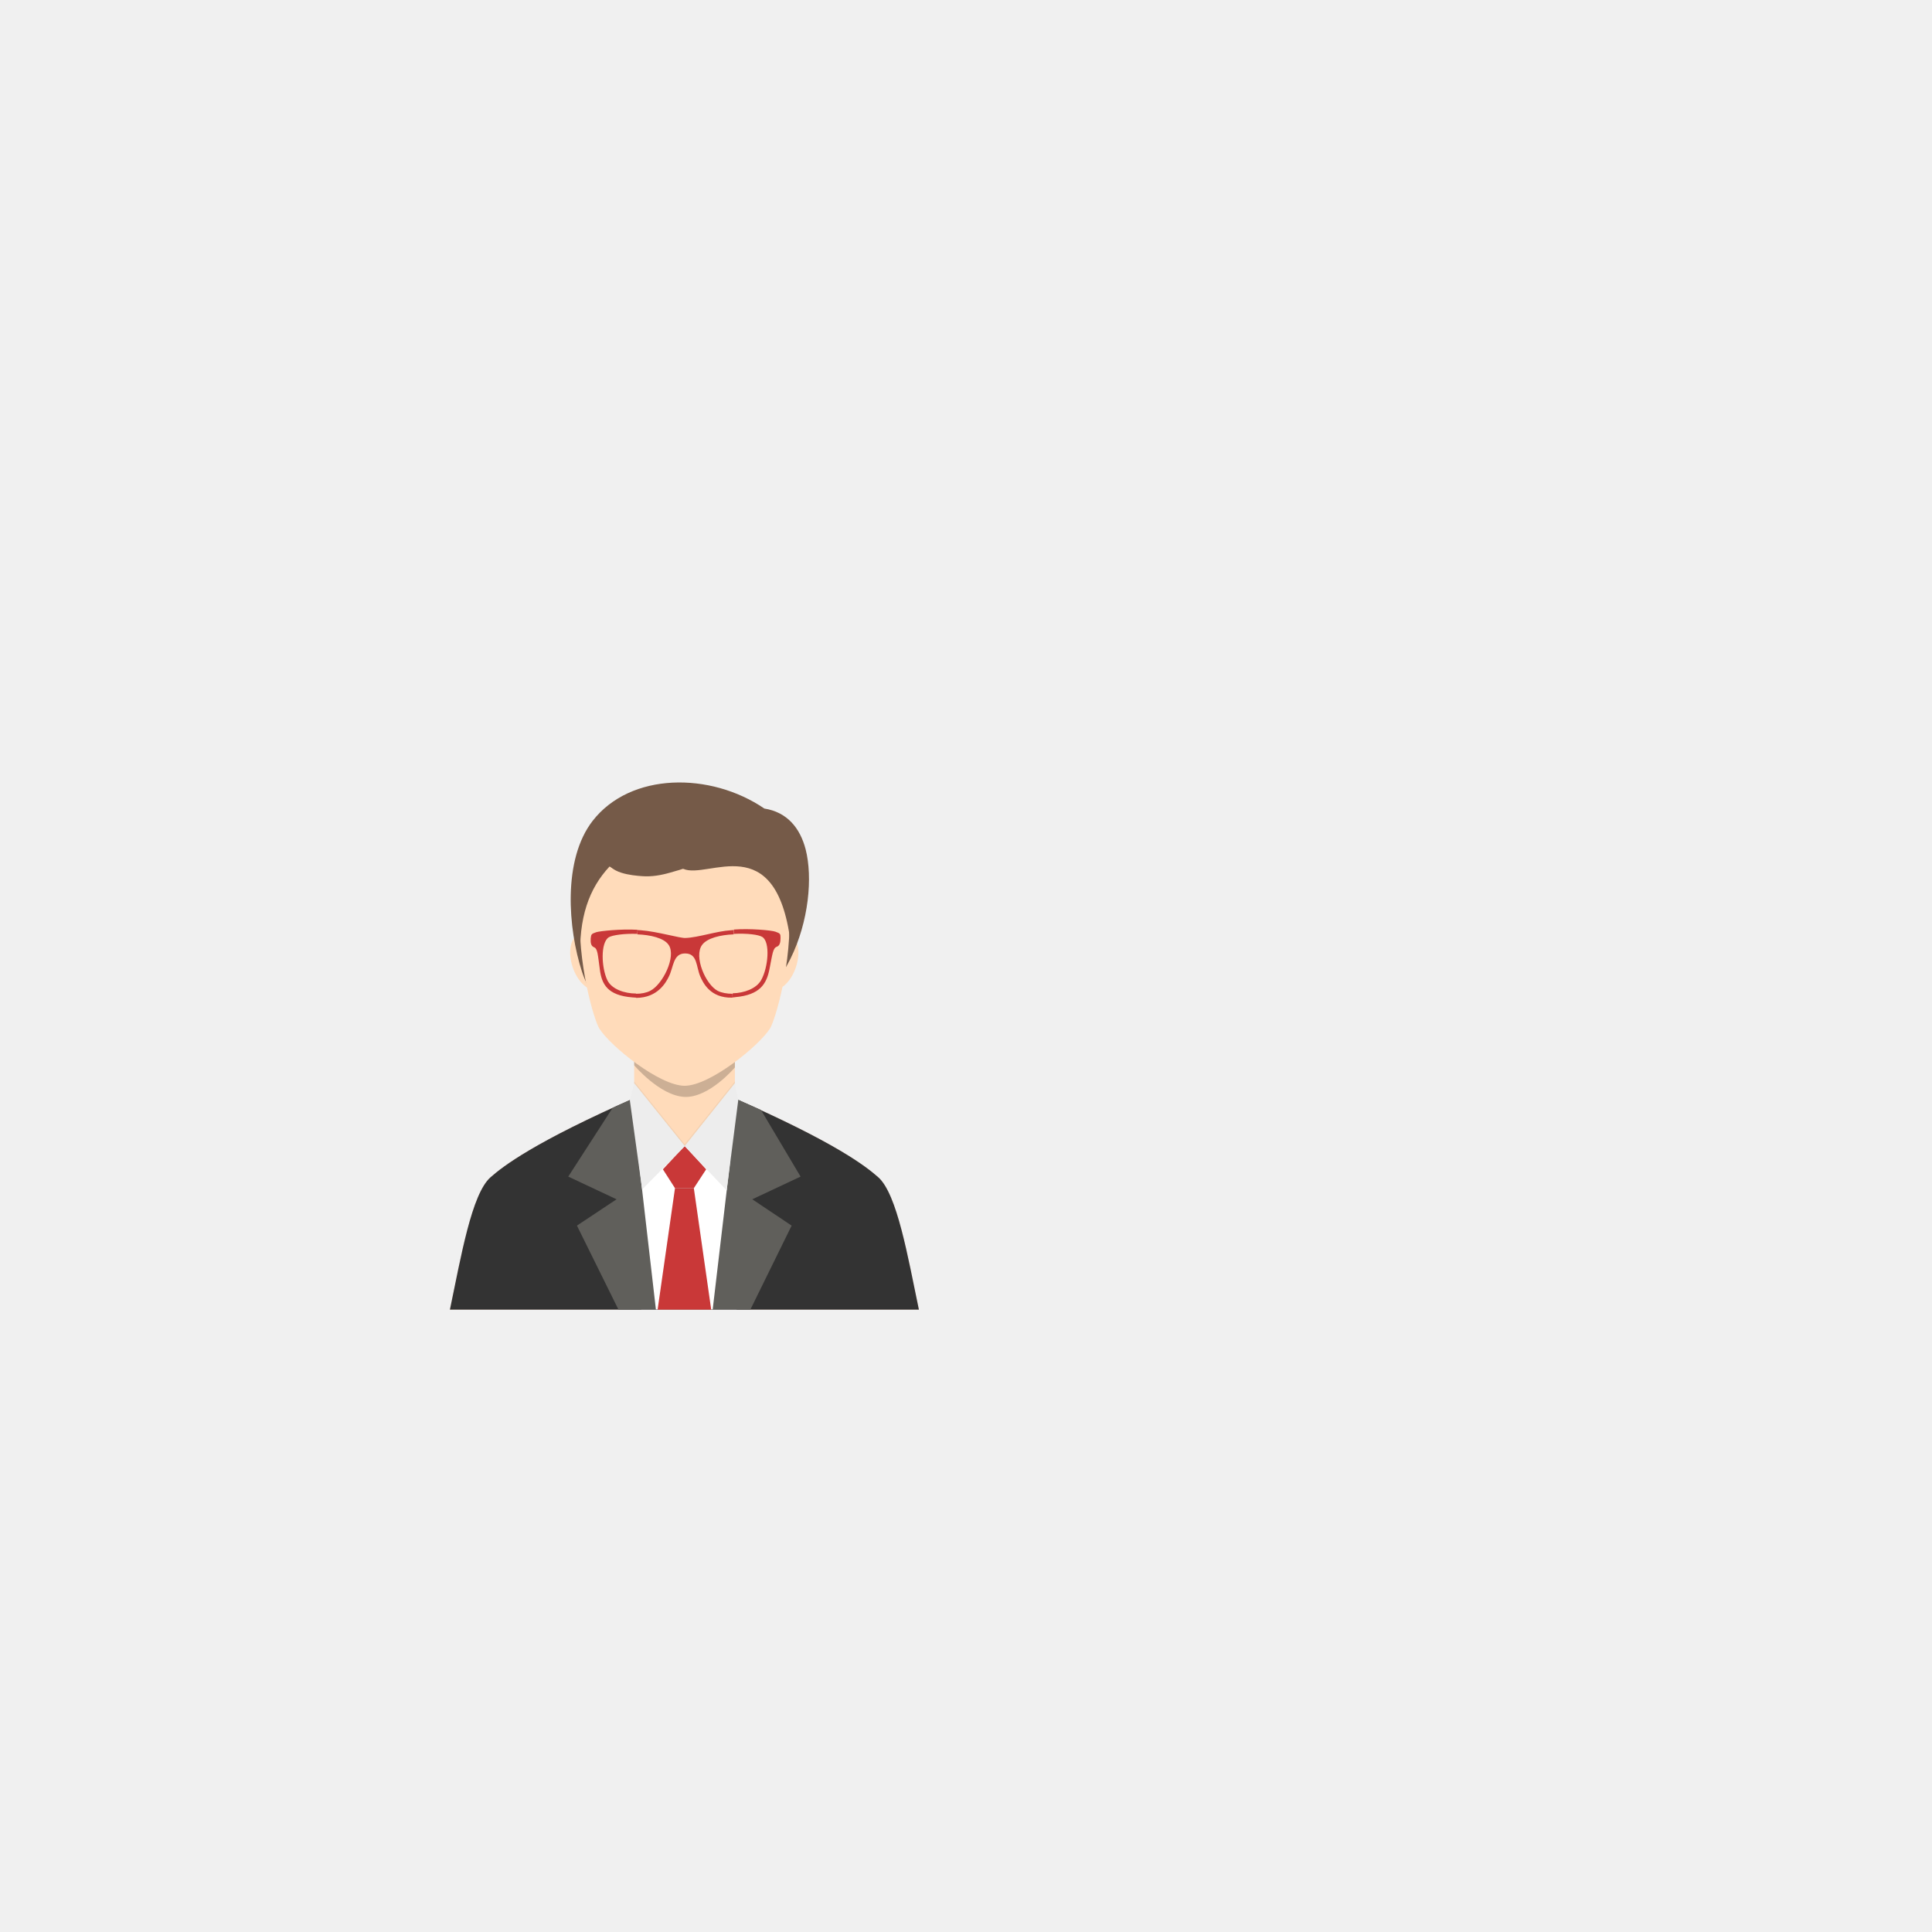
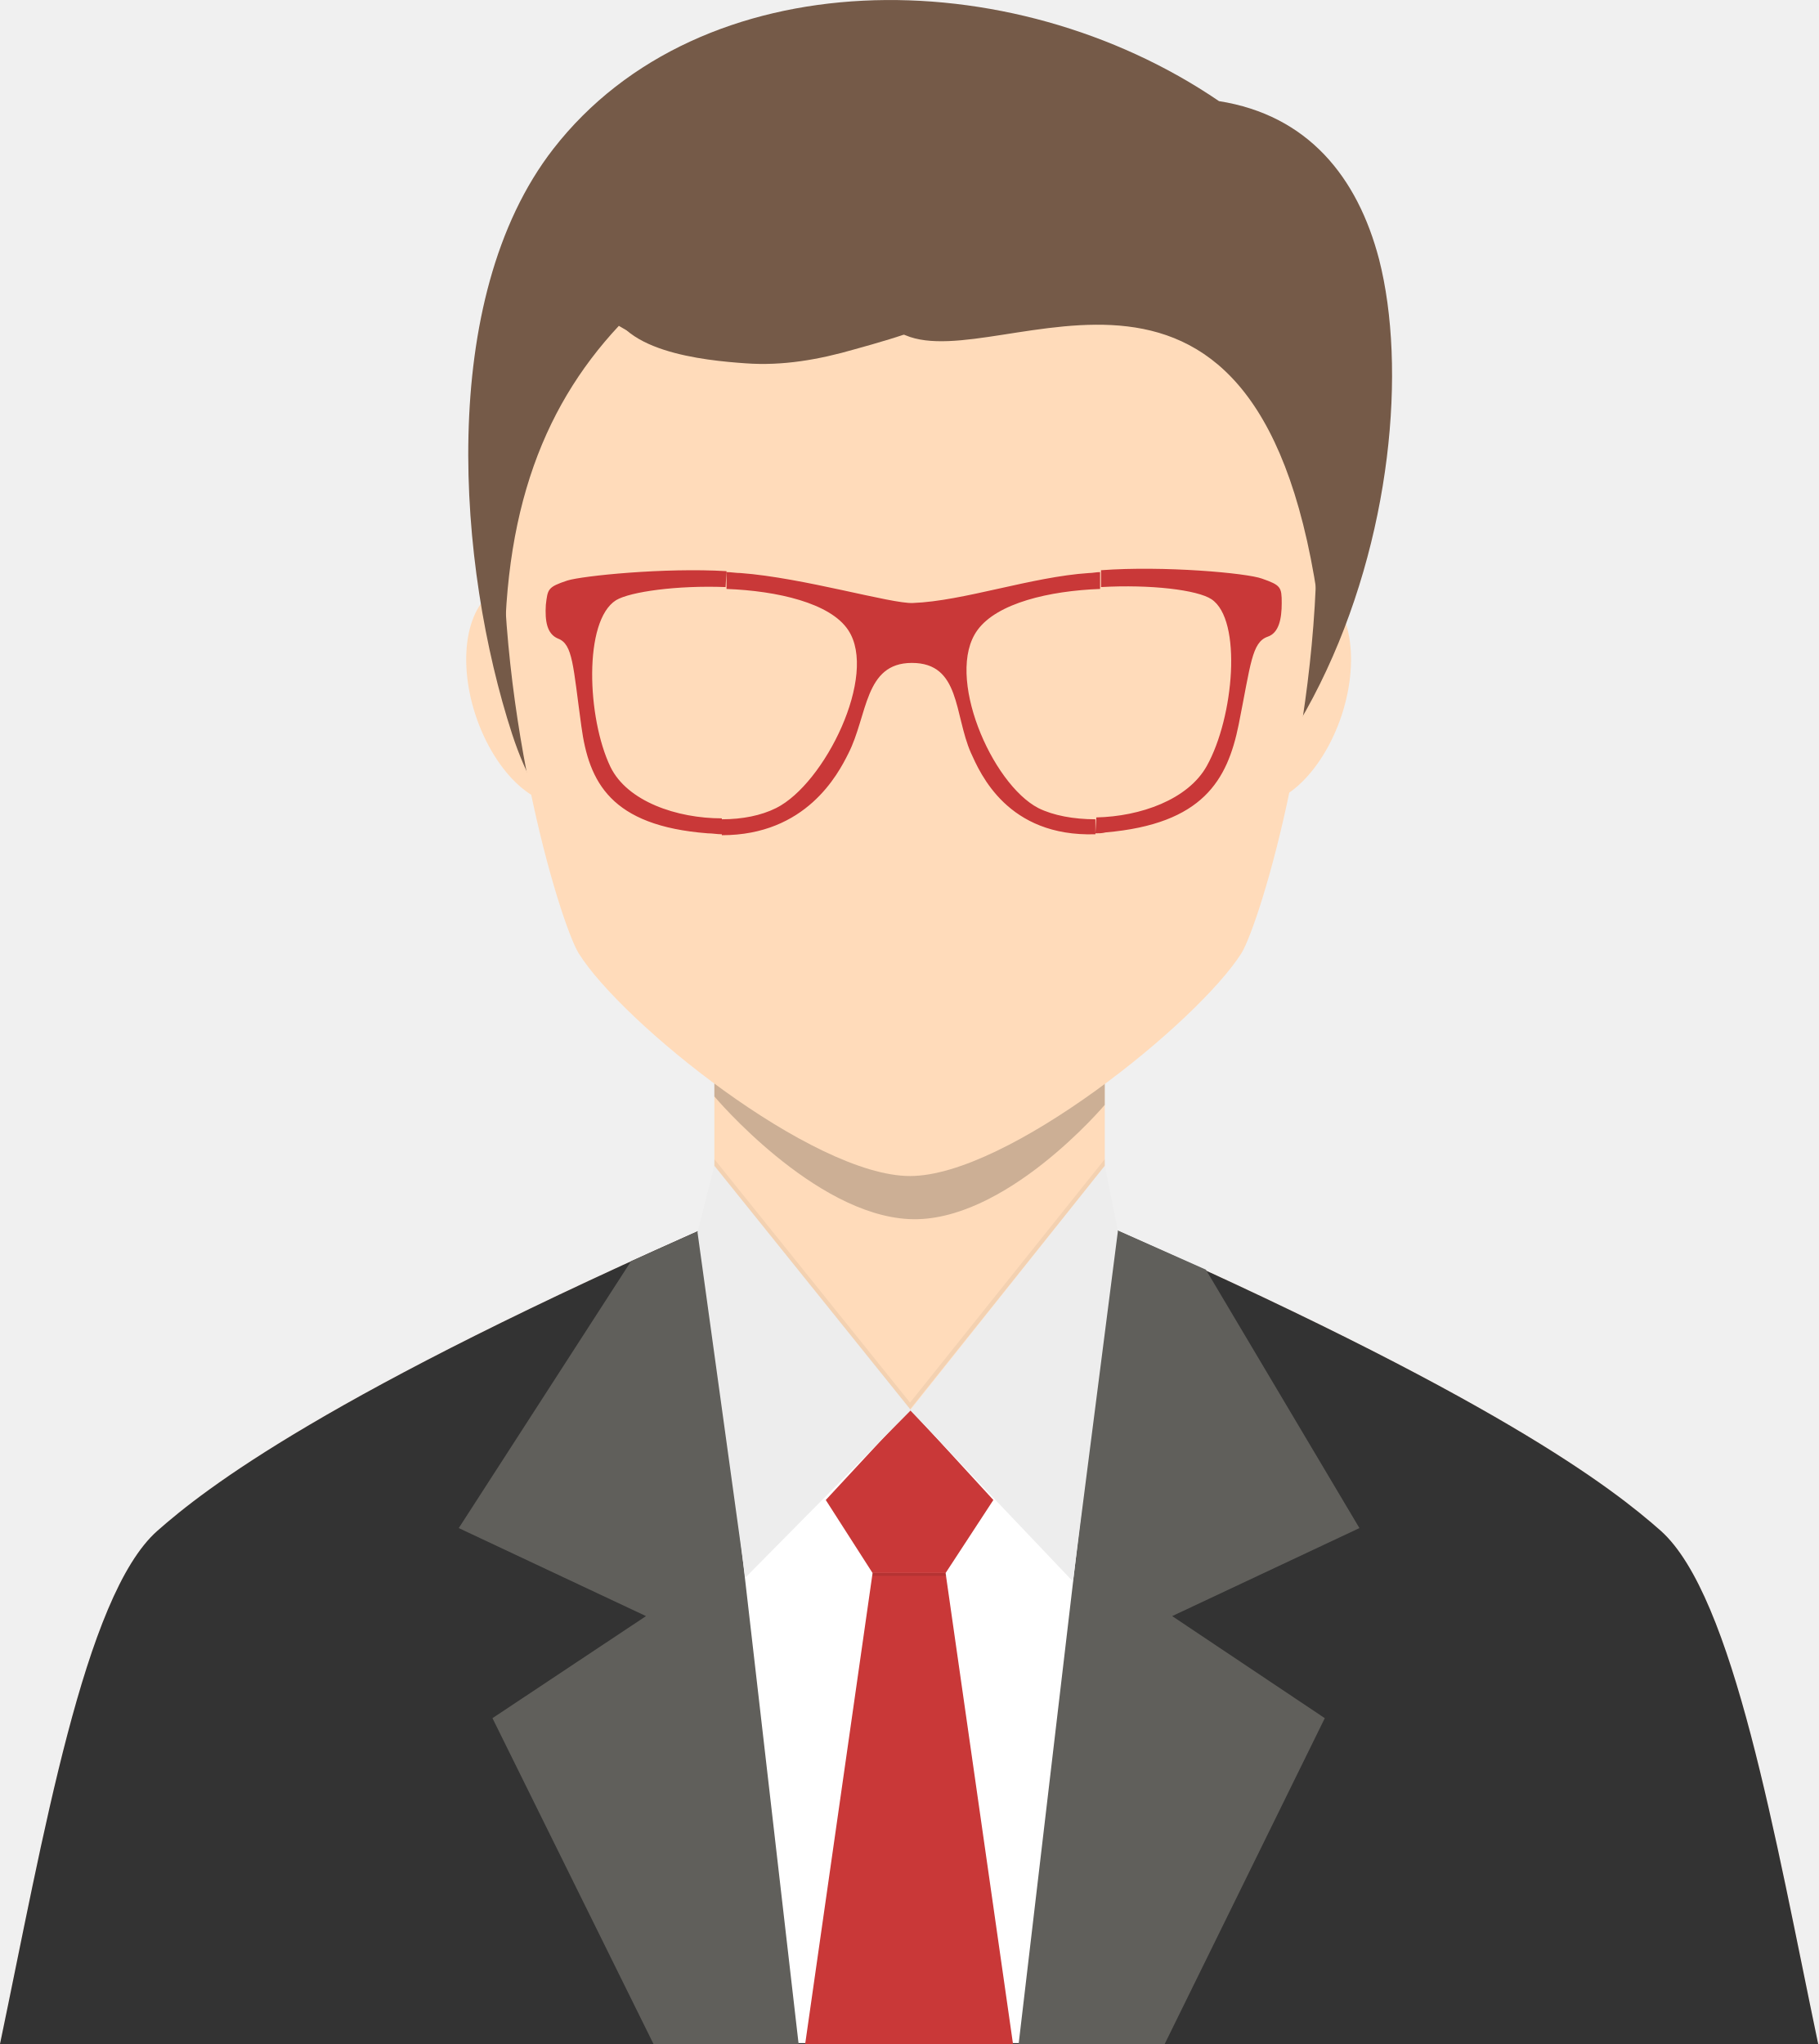
- <svg xmlns="http://www.w3.org/2000/svg" version="1.1" id="objects" x="0px" y="0px" viewBox="0 0 800 800" style="enable-background:new 0 0 800 800;" xml:space="preserve">
+ <svg xmlns="http://www.w3.org/2000/svg" version="1.1" id="objects" x="0px" y="0px" viewBox="0 0 194.2 218.3" style="enable-background:new 0 0 194.2 218.3;" xml:space="preserve">
  <style type="text/css">
- 	.st0{fill-rule:evenodd;clip-rule:evenodd;fill:#FFDECC;}
- 	.st1{fill-rule:evenodd;clip-rule:evenodd;fill:#333333;}
- 	.st2{fill-rule:evenodd;clip-rule:evenodd;fill:#FFDBBA;}
- 	.st3{fill-rule:evenodd;clip-rule:evenodd;fill:#FFFFFF;}
- 	.st4{fill-rule:evenodd;clip-rule:evenodd;fill:#605F5B;}
- 	.st5{fill-rule:evenodd;clip-rule:evenodd;fill:#C93838;}
- 	.st6{fill-rule:evenodd;clip-rule:evenodd;fill:#EDEDED;}
- 	.st7{opacity:0.2;}
- 	.st8{fill-rule:evenodd;clip-rule:evenodd;fill:#755A48;}
- 	.st9{fill:#755A48;}
- 	.st10{opacity:5.000000e-02;}
- 	.st11{opacity:0.1;fill-rule:evenodd;clip-rule:evenodd;}
+ 	.st0{fill:#FFDECC;}
+ 	.st1{fill:#333333;}
+ 	.st2{fill:#FFDBBA;}
+ 	.st3{fill:#FFFFFF;}
+ 	.st4{fill:#605F5B;}
+ 	.st5{fill:#C93838;}
+ 	.st6{fill:#EDEDED;}
+ 	.st7{opacity:0.2;enable-background:new    ;}
+ 	.st8{fill:#755A48;}
+ 	.st9{opacity:5.000000e-02;enable-background:new    ;}
+ 	.st10{opacity:0.1;enable-background:new    ;}
</style>
  <g>
-     <path class="st0" d="M264,454.1c-42.9,18.8-55.8,28.9-60.9,33.4c-7.8,6.9-12.2,32.8-16.8,54.8h97.1h97.1c-4.6-22-9-47.8-16.8-54.8   c-5.1-4.5-17.5-14.3-60.4-33.1L264,454.1z" />
-     <path class="st1" d="M264,454.1c-42.9,18.8-55.8,28.9-60.9,33.4c-7.8,6.9-12.2,32.8-16.8,54.8h97.1h97.1c-4.6-22-9-47.8-16.8-54.8   c-5.1-4.5-17.5-14.3-60.4-33.1L264,454.1z" />
-     <path class="st2" d="M262.6,416.6v31.9v15.7c11.5,13.6,30.2,14,41.7,0v-15.7v-31.9C304.3,390.9,262.6,390.9,262.6,416.6z" />
-     <path class="st2" d="M240,386.7c3.7-1.2,8.3,3,10.4,9.3c2.1,6.3,0.8,12.5-2.9,13.7c-3.7,1.2-8.3-3-10.4-9.3   C235,394,236.3,387.9,240,386.7z" />
-     <path class="st2" d="M326.7,386.7c-3.7-1.2-8.3,3-10.4,9.3c-2.1,6.3-0.8,12.5,2.9,13.7c3.7,1.2,8.3-3,10.4-9.3   C331.7,394,330.4,387.9,326.7,386.7z" />
-     <path class="st3" d="M283.5,474.5c0,0-29.1,6.9-29.1,8.7c0,1.8,11.1,59,11.1,59H305l4.5-58.8L283.5,474.5z" />
-     <polygon class="st4" points="262.6,454.7 262.6,464.2 271.6,542.3 256.1,542.3 238.9,507.5 255.3,496.6 235.3,487.2 253.7,458.7     " />
-     <polygon class="st4" points="304.3,454.8 304.3,464.2 295.1,542.3 310.7,542.3 327.8,507.5 311.5,496.6 331.5,487.2 315.1,459.6     " />
-     <path class="st5" d="M274.5,484.2l5,7.8c2.6,0,5.2,0,7.8,0l5.1-7.8l-8.9-9.7L274.5,484.2z" />
-     <polygon class="st5" points="279.5,492 272.3,542.3 294.5,542.3 287.3,492  " />
-     <path class="st6" d="M262.6,448.5l-1.8,7.1l5.1,36.9l17.7-17.9L262.6,448.5z" />
-     <path class="st7" d="M262.6,439.6v1.5c0,0,10.6,12.6,20.8,13.1c10.2,0.5,20.9-12.2,20.9-12.2v-2.3" />
+     <path class="st0" d="M77.7,130.1c-42.9,18.8-55.8,28.9-60.9,33.4C9,170.4,4.6,196.3,0,218.3h97.1h97.1c-4.6-22-9-47.8-16.8-54.8   c-5.1-4.5-17.5-14.3-60.4-33.1L77.7,130.1z" />
+     <path class="st1" d="M77.7,130.1c-42.9,18.8-55.8,28.9-60.9,33.4C9,170.4,4.6,196.3,0,218.3h97.1h97.1c-4.6-22-9-47.8-16.8-54.8   c-5.1-4.5-17.5-14.3-60.4-33.1L77.7,130.1z" />
+     <path class="st2" d="M76.3,92.6v31.9v15.7c11.5,13.6,30.2,14,41.7,0v-15.7V92.6C118,66.9,76.3,66.9,76.3,92.6z" />
+     <path class="st2" d="M53.7,62.7c3.7-1.2,8.3,3,10.4,9.3c2.1,6.3,0.8,12.5-2.9,13.7s-8.3-3-10.4-9.3C48.7,70,50,63.9,53.7,62.7z" />
+     <path class="st2" d="M140.4,62.7c-3.7-1.2-8.3,3-10.4,9.3s-0.8,12.5,2.9,13.7c3.7,1.2,8.3-3,10.4-9.3   C145.4,70,144.1,63.9,140.4,62.7z" />
+     <path class="st3" d="M97.2,150.5c0,0-29.1,6.9-29.1,8.7c0,1.8,11.1,59,11.1,59h39.5l4.5-58.8L97.2,150.5z" />
+     <polygon class="st4" points="76.3,130.7 76.3,140.2 85.3,218.3 69.8,218.3 52.6,183.5 69,172.6 49,163.2 67.4,134.7  " />
+     <polygon class="st4" points="118,130.8 118,140.2 108.8,218.3 124.4,218.3 141.5,183.5 125.2,172.6 145.2,163.2 128.8,135.6  " />
+     <path class="st5" d="M88.2,160.2l5,7.8c2.6,0,5.2,0,7.8,0l5.1-7.8l-8.9-9.7L88.2,160.2z" />
+     <polygon class="st5" points="93.2,168 86,218.3 108.2,218.3 101,168  " />
+     <path class="st6" d="M76.3,124.5l-1.8,7.1l5.1,36.9l17.7-17.9L76.3,124.5z" />
+     <path class="st7" d="M76.3,115.6v1.5c0,0,10.6,12.6,20.8,13.1C107.3,130.7,118,118,118,118v-2.3" />
    <g>
-       <path class="st8" d="M316.5,334.8c9.5,1.5,14.8,8.1,17.1,16.9c5.9,23.1-6.4,73.2-49,73.8c-22,0.3-37.8-5.3-43.6-23.1    c-5.8-17.8-8.1-46.4,4.4-62.5C261.1,319.7,294.2,319.6,316.5,334.8z" />
-       <path class="st2" d="M283.5,331.2c-64.1,0-39.5,87.8-35.4,94.6c4.6,7.4,25,23.8,35.4,23.8c10.4,0,30.7-16.4,35.4-23.8    C323,419,347.6,331.2,283.5,331.2z" />
-       <path class="st8" d="M252.4,358.8c11.4,6.9,20.3-3.4,30.6,1c10.3,4.4,38.2-16.9,44.3,30c9.8-34-5-58.4-42.2-60    c-39.7-1.7-55.8,34.5-44.8,68.3C239.5,379.8,244,367.8,252.4,358.8z" />
+       <path class="st8" d="M130.2,10.8c9.5,1.5,14.8,8.1,17.1,16.9c5.9,23.1-6.4,73.2-49,73.8c-22,0.3-37.8-5.3-43.6-23.1    c-5.8-17.8-8.1-46.4,4.4-62.5C74.8-4.3,107.9-4.4,130.2,10.8z" />
+       <path class="st2" d="M97.2,7.2c-64.1,0-39.5,87.8-35.4,94.6c4.6,7.4,25,23.8,35.4,23.8s30.7-16.4,35.4-23.8    C136.7,95,161.3,7.2,97.2,7.2z" />
+       <path class="st8" d="M66.1,34.8c11.4,6.9,20.3-3.4,30.6,1c10.3,4.4,38.2-16.9,44.3,30c9.8-34-5-58.4-42.2-60    C59.1,4.1,43,40.3,54,74.1C53.2,55.8,57.7,43.8,66.1,34.8z" />
      <g>
        <g>
-           <path class="st9" d="M251.4,355.7c0.3,5.9,10.3,6.8,14.5,7.1c4,0.3,7.9-0.4,11.7-1.5c4.7-1.3,10.6-3,14.4-6.2      c0.4-0.3,0.2-1-0.3-1.1c-7.2-1.2-14.7,4.7-21.9,5.4c-5.7,0.5-13.2-0.3-17.7-4.1C251.9,355.2,251.4,355.3,251.4,355.7      L251.4,355.7z" />
+           <path class="st8" d="M65.1,31.7c0.3,5.9,10.3,6.8,14.5,7.1c4,0.3,7.9-0.4,11.7-1.5c4.7-1.3,10.6-3,14.4-6.2      c0.4-0.3,0.2-1-0.3-1.1c-7.2-1.2-14.7,4.7-21.9,5.4c-5.7,0.5-13.2-0.3-17.7-4.1C65.6,31.2,65.1,31.3,65.1,31.7L65.1,31.7z" />
        </g>
      </g>
    </g>
-     <path class="st5" d="M303.3,413c0.4,0,0.7,0,1.1-0.1c10.4-0.9,13-5.6,14.2-11.5c1.3-6.5,1.4-8.8,3.1-9.4c1.2-0.4,1.5-1.9,1.5-3.6   c0-1.7-0.1-1.9-2.1-2.6c-1.6-0.6-10.5-1.4-17.2-0.9l0,1.8c5.3-0.3,10.3,0.3,11.8,1.3c3.3,2.2,2.4,12.6-0.5,17.8   c-2,3.6-7.1,5.4-11.8,5.5L303.3,413z M283.8,388.4c-2.3,0.1-11.7-2.7-18.4-3.2c-0.5,0-1-0.1-1.5-0.1l0,1.8c5.4,0.2,11.1,1.5,13,4.4   c3.2,4.8-2.5,16.4-7.7,19c-1.6,0.8-3.6,1.2-5.8,1.2l0,1.7c9,0,12.4-6.5,13.5-8.7c2.1-4.1,1.7-9.7,6.8-9.7c5.2,0,4.5,5.5,6.3,9.6   c1,2.2,3.9,9,13.3,8.7l0-1.6c-2.3,0-4.5-0.4-6.1-1.2c-5-2.6-10-14.2-6.5-19c2.1-2.9,7.7-4.2,13.1-4.4l0-1.8c-0.4,0-0.8,0.1-1.2,0.1   C296.5,385.6,289.2,388.2,283.8,388.4z M263.9,385c-6.6-0.4-15.4,0.5-17,1c-2.1,0.7-2.1,0.9-2.3,2.6c-0.1,1.7,0.1,3.1,1.3,3.6   c1.6,0.6,1.6,2.9,2.5,9.4c0.8,5.9,3.1,10.6,13.5,11.4c0.5,0,1,0.1,1.5,0.1l0-1.7c-4.8,0-10.1-1.8-11.9-5.5   c-2.5-5.2-2.9-15.6,0.6-17.8c1.5-0.9,6.5-1.6,11.7-1.4L263.9,385z" />
-     <path class="st6" d="M304.3,448.5l1.4,7l-4.8,37.4l-17.4-18.3L304.3,448.5z" />
-     <polyline class="st10" points="262.6,448.5 283.5,474.5 304.3,448.5 304.3,447.8 283.5,473.8 262.6,447.8 262.6,448.5  " />
-     <polygon class="st11" points="279.5,492 287.3,492 287.4,492.3 279.5,492.3  " />
+     <path class="st5" d="M117,89c0.4,0,0.7,0,1.1-0.1c10.4-0.9,13-5.6,14.2-11.5c1.3-6.5,1.4-8.8,3.1-9.4c1.2-0.4,1.5-1.9,1.5-3.6   c0-1.7-0.1-1.9-2.1-2.6c-1.6-0.6-10.5-1.4-17.2-0.9v1.8c5.3-0.3,10.3,0.3,11.8,1.3c3.3,2.2,2.4,12.6-0.5,17.8   c-2,3.6-7.1,5.4-11.8,5.5L117,89z M97.5,64.4c-2.3,0.1-11.7-2.7-18.4-3.2c-0.5,0-1-0.1-1.5-0.1v1.8c5.4,0.2,11.1,1.5,13,4.4   c3.2,4.8-2.5,16.4-7.7,19c-1.6,0.8-3.6,1.2-5.8,1.2v1.7c9,0,12.4-6.5,13.5-8.7c2.1-4.1,1.7-9.7,6.8-9.7c5.2,0,4.5,5.5,6.3,9.6   c1,2.2,3.9,9,13.3,8.7v-1.6c-2.3,0-4.5-0.4-6.1-1.2c-5-2.6-10-14.2-6.5-19c2.1-2.9,7.7-4.2,13.1-4.4v-1.8c-0.4,0-0.8,0.1-1.2,0.1   C110.2,61.6,102.9,64.2,97.5,64.4z M77.6,61c-6.6-0.4-15.4,0.5-17,1c-2.1,0.7-2.1,0.9-2.3,2.6c-0.1,1.7,0.1,3.1,1.3,3.6   c1.6,0.6,1.6,2.9,2.5,9.4c0.8,5.9,3.1,10.6,13.5,11.4c0.5,0,1,0.1,1.5,0.1v-1.7c-4.8,0-10.1-1.8-11.9-5.5   c-2.5-5.2-2.9-15.6,0.6-17.8c1.5-0.9,6.5-1.6,11.7-1.4L77.6,61z" />
+     <path class="st6" d="M118,124.5l1.4,7l-4.8,37.4l-17.4-18.3L118,124.5z" />
+     <polyline class="st9" points="76.3,124.5 97.2,150.5 118,124.5 118,123.8 97.2,149.8 76.3,123.8 76.3,124.5  " />
+     <polygon class="st10" points="93.2,168 101,168 101.1,168.3 93.2,168.3  " />
  </g>
</svg>
